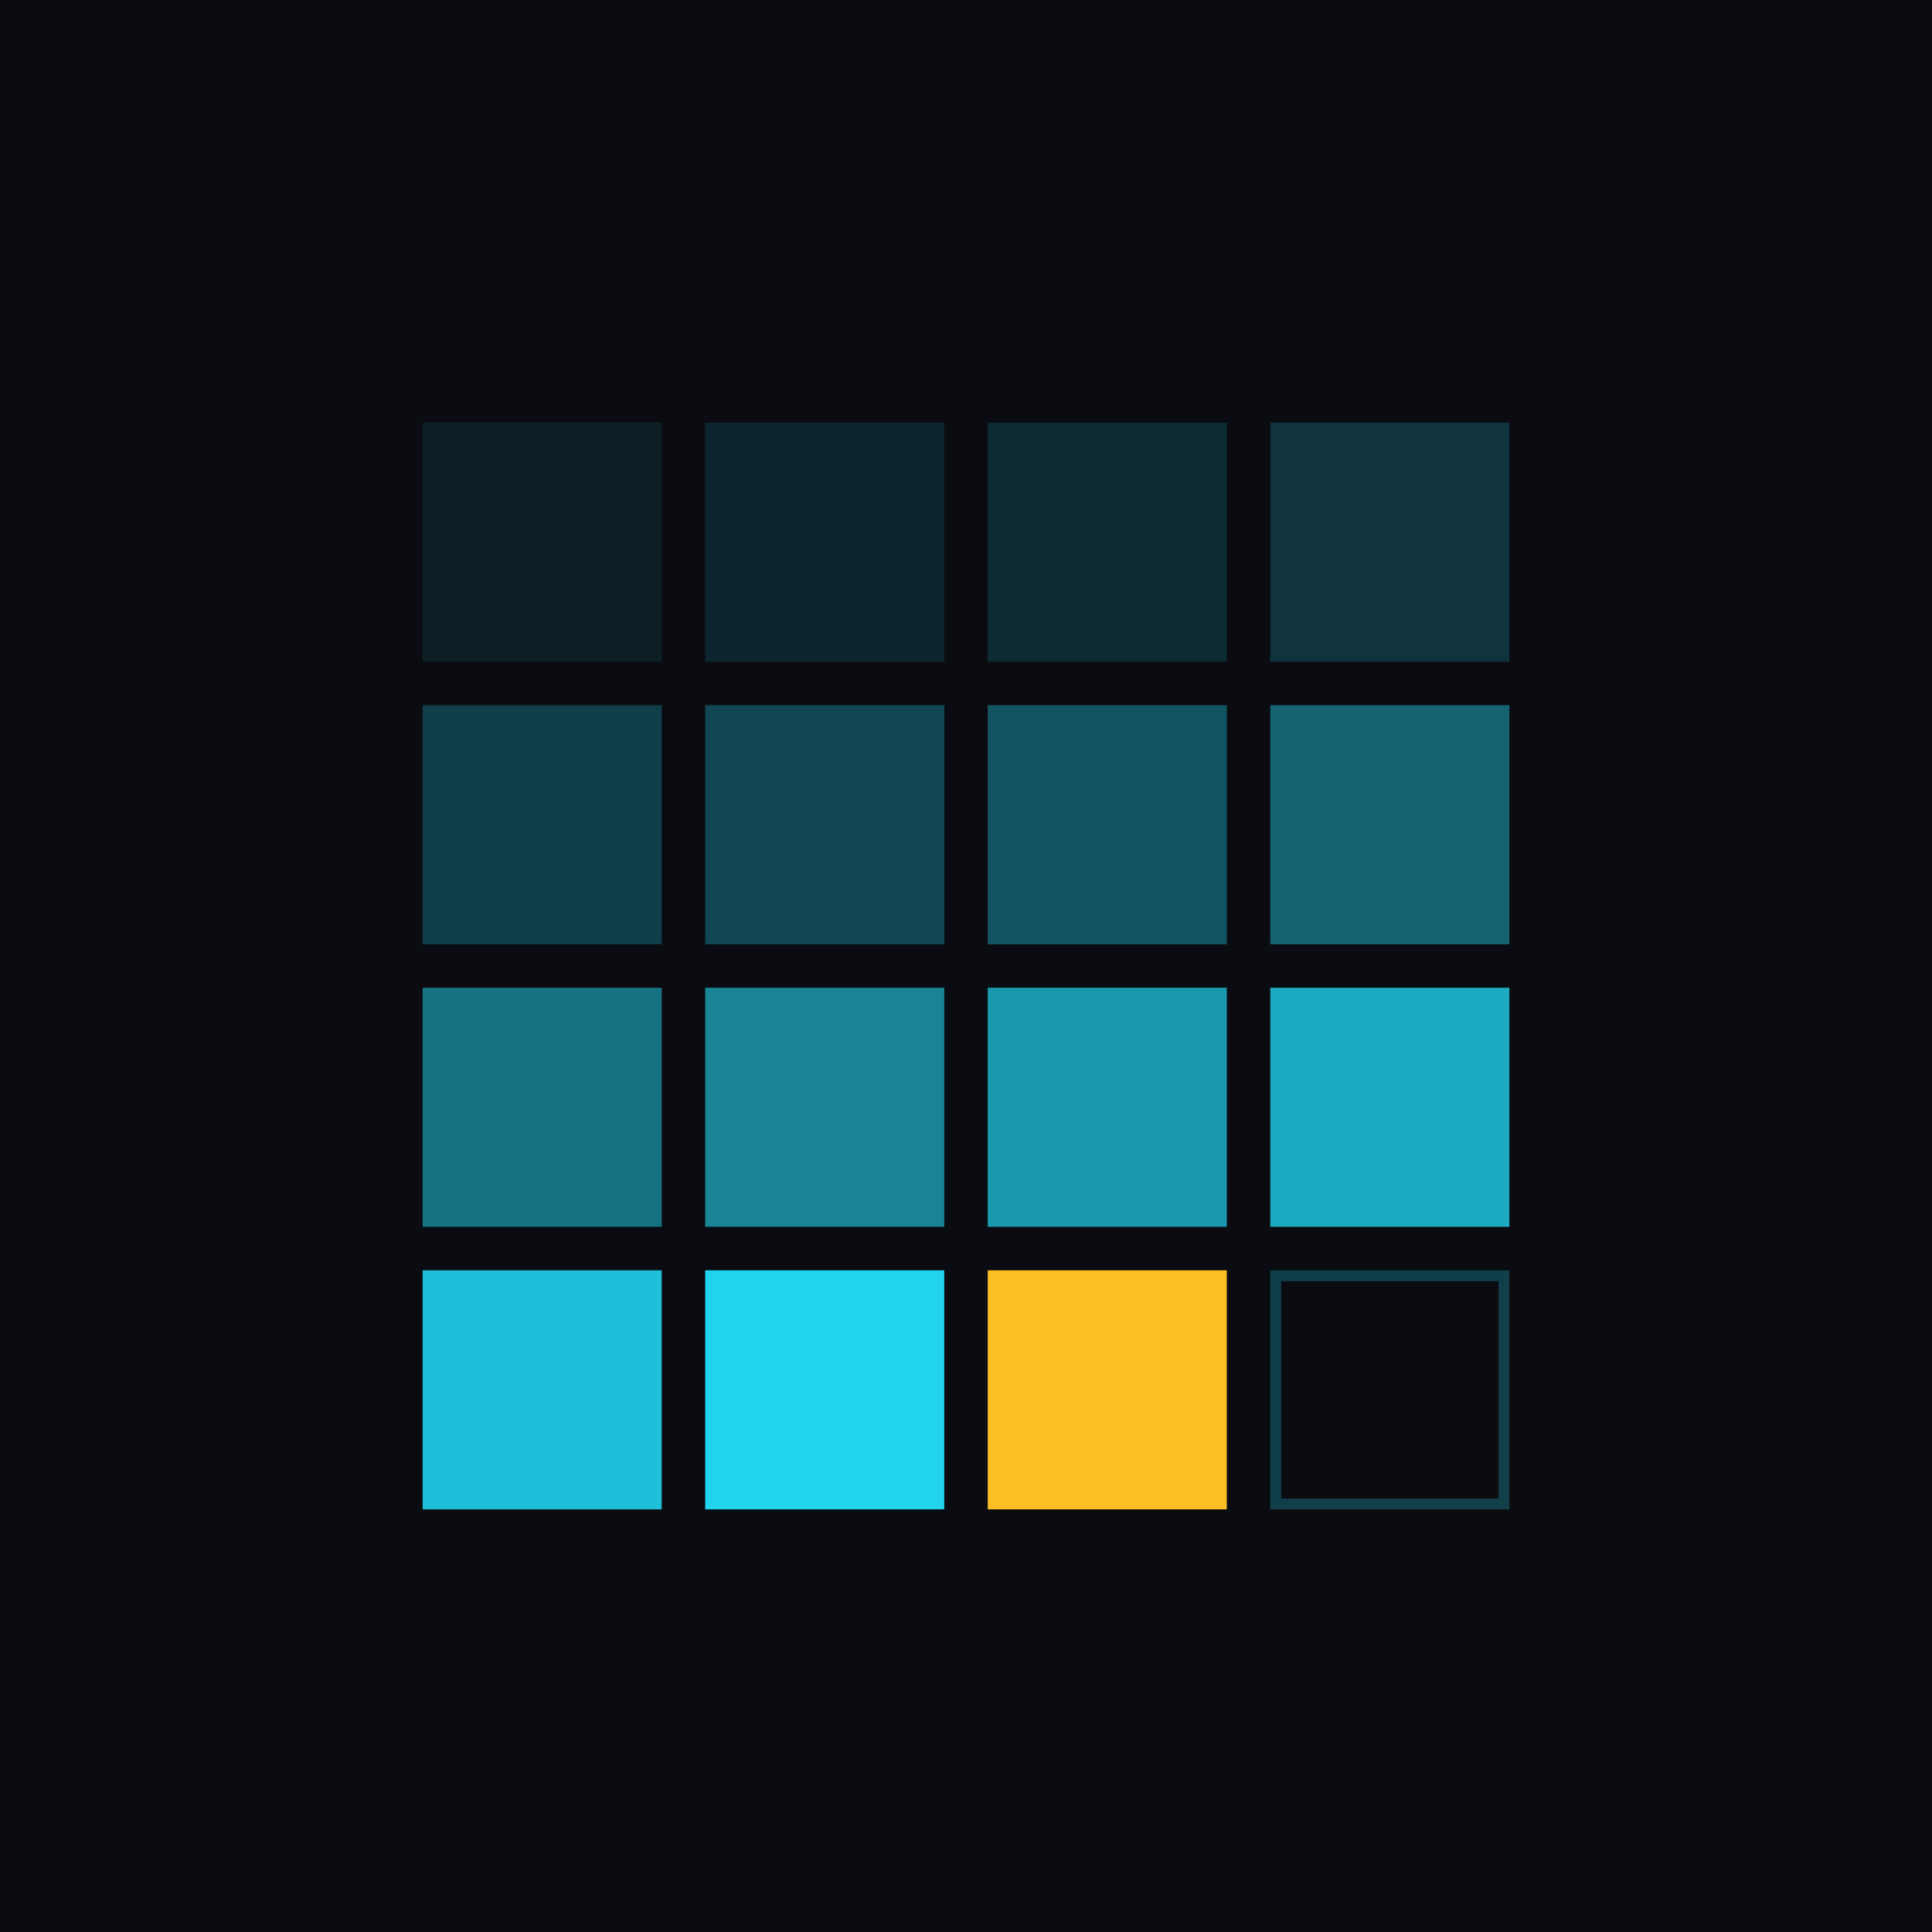
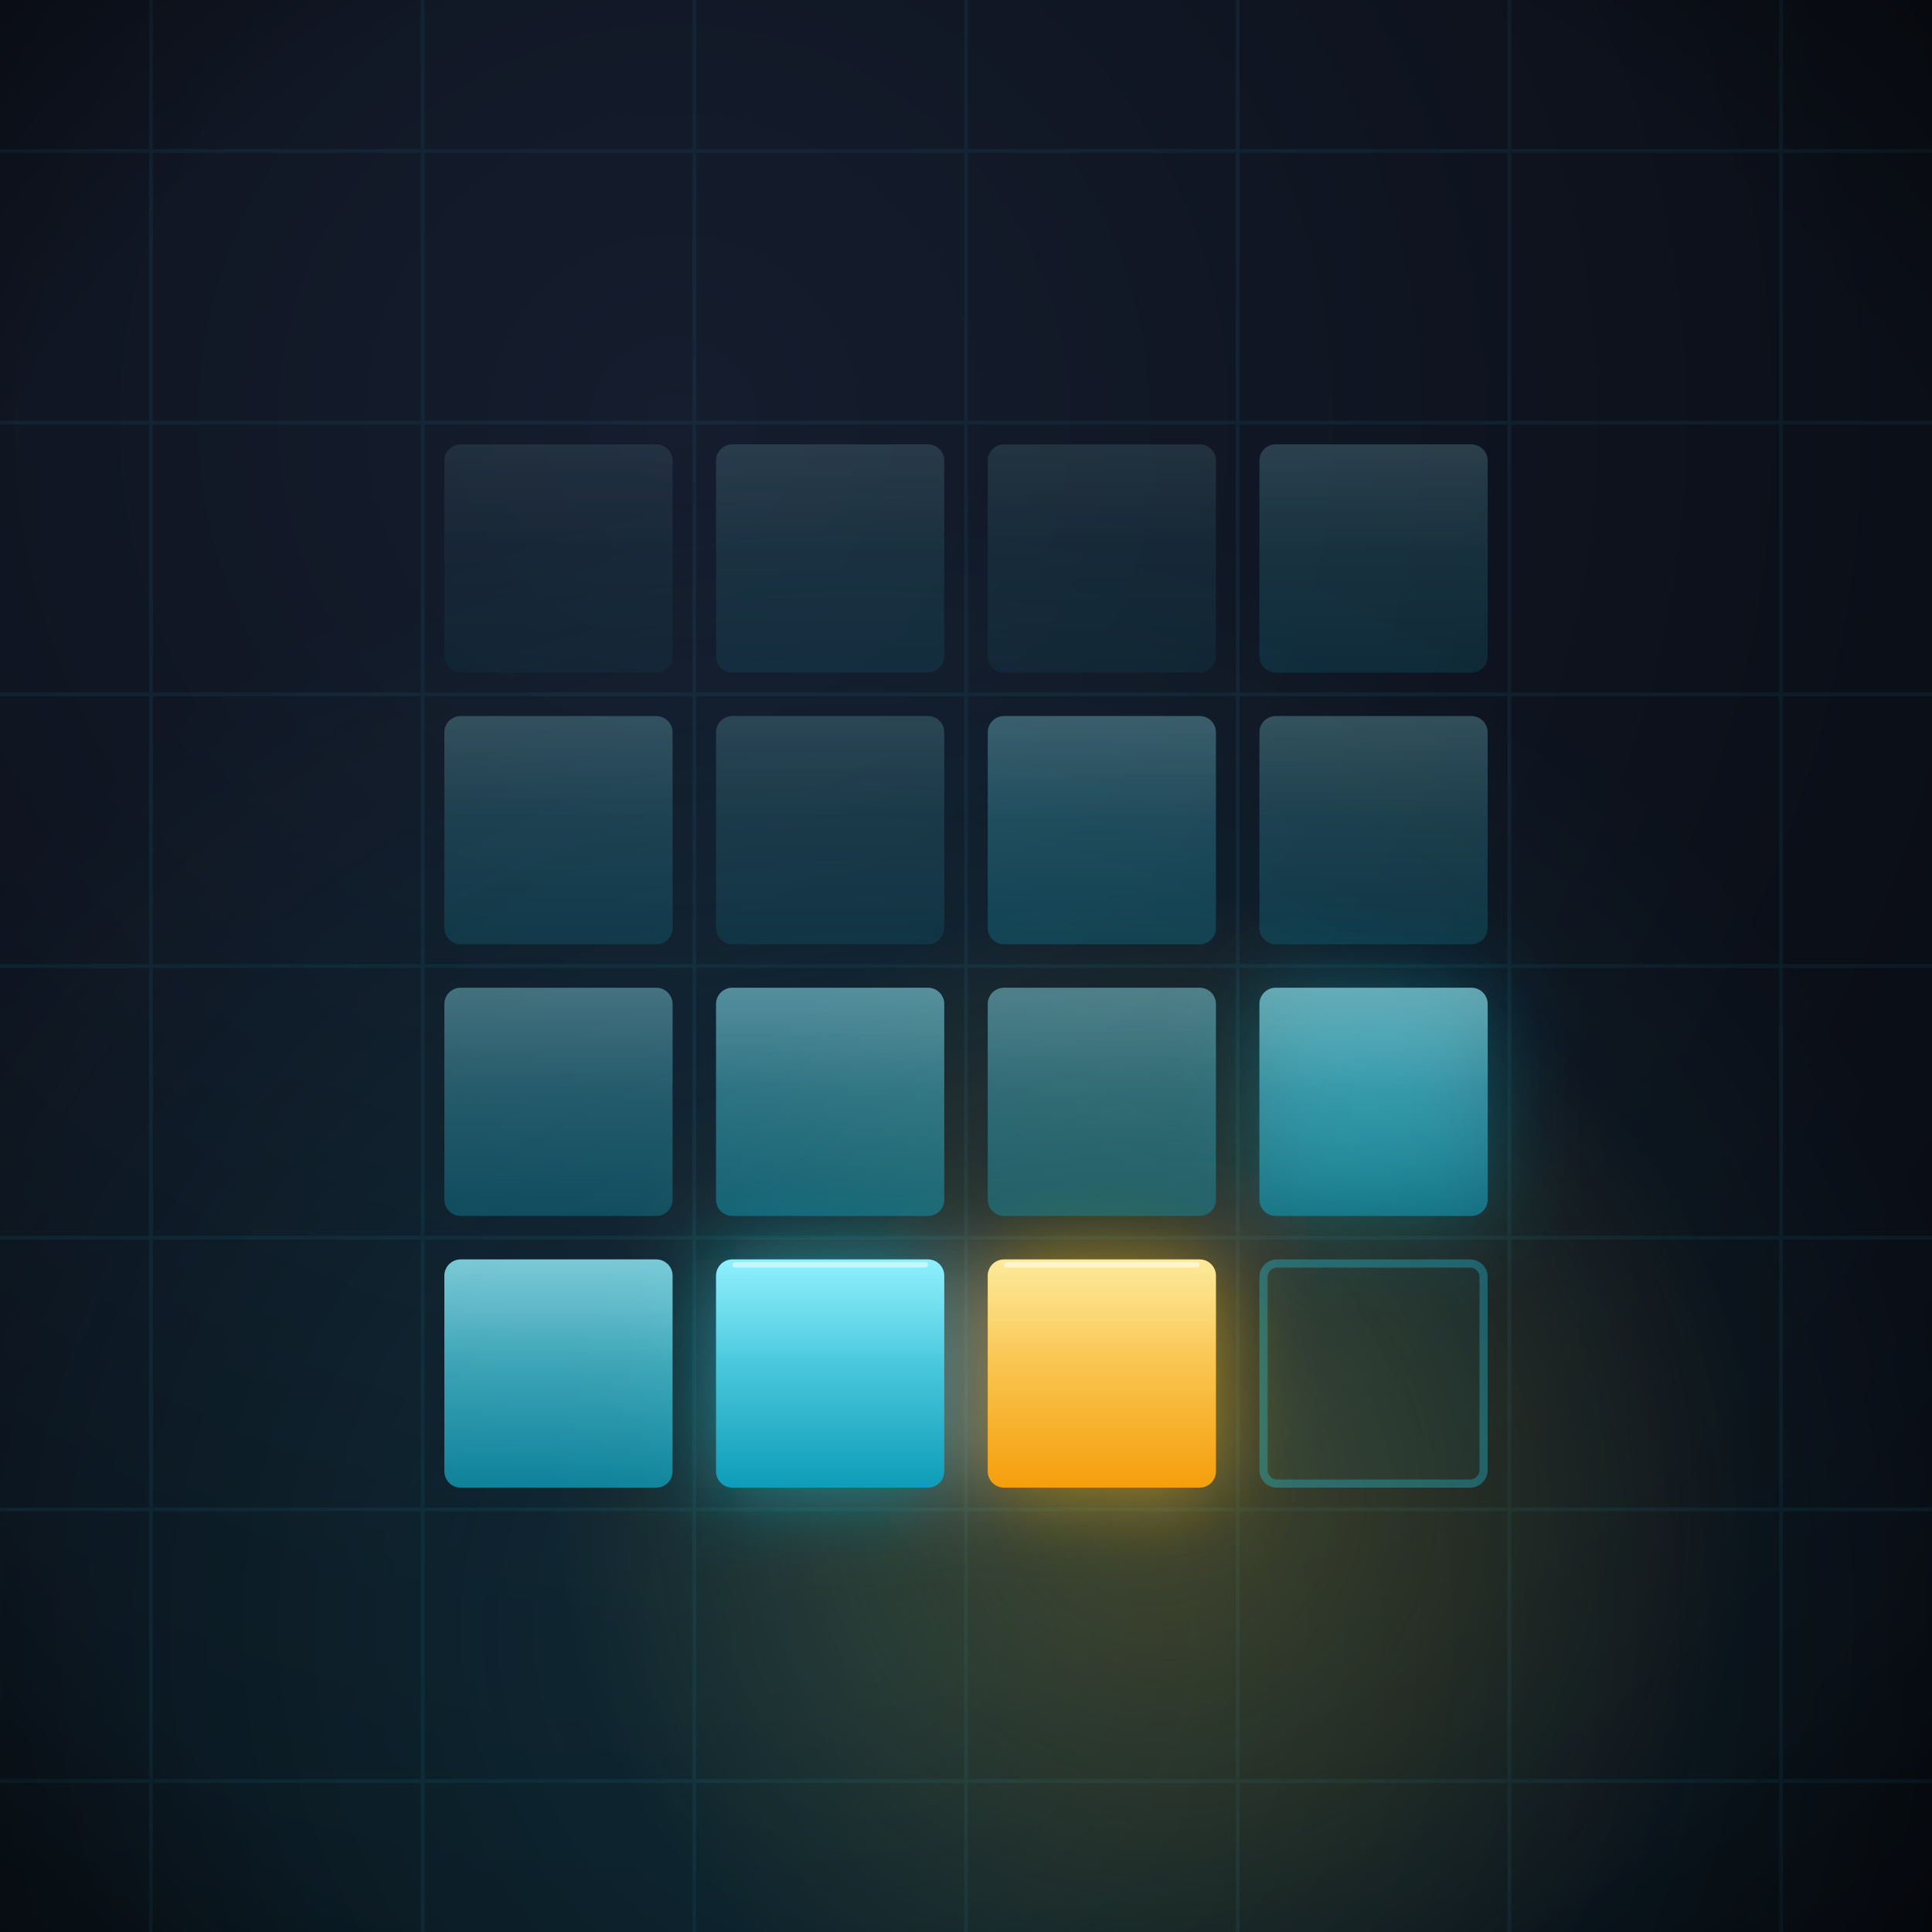
<svg xmlns="http://www.w3.org/2000/svg" viewBox="0 0 512 512">
-   <rect width="512" height="512" fill="#0a0c11" />
+   <defs>
+     <radialGradient id="ground" cx="0.35" cy="0.22" r="1.15">
+       <stop offset="0" stop-color="#151d2e" />
+       <stop offset="0.55" stop-color="#0b0f18" />
+       <stop offset="1" stop-color="#06080d" />
+     </radialGradient>
+     <radialGradient id="ambientCyan" cx="0.5" cy="0.5" r="0.5">
+       <stop offset="0" stop-color="#22d3ee" stop-opacity="0.15" />
+       <stop offset="1" stop-color="#22d3ee" stop-opacity="0" />
+     </radialGradient>
+     <radialGradient id="ambientGold" cx="0.5" cy="0.5" r="0.5">
+       <stop offset="0" stop-color="#fbbf24" stop-opacity="0.22" />
+       <stop offset="1" stop-color="#fbbf24" stop-opacity="0" />
+     </radialGradient>
+     <radialGradient id="vignette" cx="0.5" cy="0.5" r="0.72">
+       <stop offset="0" stop-color="#000000" stop-opacity="0" />
+       <stop offset="0.78" stop-color="#000000" stop-opacity="0" />
+       <stop offset="1" stop-color="#000000" stop-opacity="0.4" />
+     </radialGradient>
+     <linearGradient id="cyanCell" x1="0" y1="0" x2="0" y2="1">
+       <stop offset="0" stop-color="#7dedfc" />
+       <stop offset="1" stop-color="#0e9cb8" />
+     </linearGradient>
+     <linearGradient id="goldCell" x1="0" y1="0" x2="0" y2="1">
+       <stop offset="0" stop-color="#fde68a" />
+       <stop offset="1" stop-color="#f59e0b" />
+     </linearGradient>
+     <linearGradient id="glass" x1="0" y1="0" x2="0" y2="1">
+       <stop offset="0" stop-color="#ffffff" stop-opacity="0.14" />
+       <stop offset="0.45" stop-color="#ffffff" stop-opacity="0" />
+     </linearGradient>
+     <filter id="bloom" x="-80%" y="-80%" width="260%" height="260%">
+       <feGaussianBlur stdDeviation="16" />
+     </filter>
+   </defs>
+   <rect width="512" height="512" fill="url(#ground)" />
+   <g stroke="#22d3ee" stroke-width="1" opacity="0.07">
+     <path d="M40 0V512 M112 0V512 M184 0V512 M256 0V512 M328 0V512 M400 0V512 M472 0V512" />
+     <path d="M0 40H512 M0 112H512 M0 184H512 M0 256H512 M0 328H512 M0 400H512 M0 472H512" />
+   </g>
+   <rect x="-70" y="130" width="600" height="600" fill="url(#ambientCyan)" />
+   <rect x="146" y="236" width="320" height="320" fill="url(#ambientGold)" />
  <g transform="translate(71.68 71.68) scale(0.72)">
-     <g fill="#22d3ee">
-       <rect x="56" y="56" width="88" height="88" opacity="0.1" />
-       <rect x="160" y="56" width="88" height="88" opacity="0.13" />
-       <rect x="264" y="56" width="88" height="88" opacity="0.16" />
-       <rect x="368" y="56" width="88" height="88" opacity="0.2" />
-       <rect x="56" y="160" width="88" height="88" opacity="0.25" />
-       <rect x="160" y="160" width="88" height="88" opacity="0.3" />
-       <rect x="264" y="160" width="88" height="88" opacity="0.36" />
-       <rect x="368" y="160" width="88" height="88" opacity="0.43" />
-       <rect x="56" y="264" width="88" height="88" opacity="0.51" />
-       <rect x="160" y="264" width="88" height="88" opacity="0.6" />
-       <rect x="264" y="264" width="88" height="88" opacity="0.7" />
-       <rect x="368" y="264" width="88" height="88" opacity="0.8" />
-       <rect x="56" y="368" width="88" height="88" opacity="0.9" />
-       <rect x="160" y="368" width="88" height="88" />
+     <g filter="url(#bloom)">
+       <rect x="164" y="364" width="84" height="84" fill="#22d3ee" opacity="0.55" />
+       <rect x="264" y="364" width="84" height="84" fill="#fbbf24" opacity="0.6" />
+       <rect x="364" y="264" width="84" height="84" fill="#22d3ee" opacity="0.3" />
    </g>
-     <rect x="264" y="368" width="88" height="88" fill="#fbbf24" />
-     <rect x="370" y="370" width="84" height="84" fill="none" stroke="#22d3ee" stroke-width="4" opacity="0.25" />
+     <g fill="url(#cyanCell)">
+       <rect x="64" y="64" width="84" height="84" rx="6" opacity="0.07" />
+       <rect x="164" y="64" width="84" height="84" rx="6" opacity="0.12" />
+       <rect x="264" y="64" width="84" height="84" rx="6" opacity="0.09" />
+       <rect x="364" y="64" width="84" height="84" rx="6" opacity="0.16" />
+       <rect x="64" y="164" width="84" height="84" rx="6" opacity="0.2" />
+       <rect x="164" y="164" width="84" height="84" rx="6" opacity="0.15" />
+       <rect x="264" y="164" width="84" height="84" rx="6" opacity="0.27" />
+       <rect x="364" y="164" width="84" height="84" rx="6" opacity="0.22" />
+       <rect x="64" y="264" width="84" height="84" rx="6" opacity="0.34" />
+       <rect x="164" y="264" width="84" height="84" rx="6" opacity="0.48" />
+       <rect x="264" y="264" width="84" height="84" rx="6" opacity="0.4" />
+       <rect x="364" y="264" width="84" height="84" rx="6" opacity="0.58" />
+       <rect x="64" y="364" width="84" height="84" rx="6" opacity="0.78" />
+       <rect x="164" y="364" width="84" height="84" rx="6" />
+     </g>
+     <rect x="264" y="364" width="84" height="84" rx="6" fill="url(#goldCell)" />
+     <rect x="364" y="364" width="84" height="84" rx="6" fill="#22d3ee" opacity="0.05" />
+     <rect x="365.5" y="365.5" width="81" height="81" rx="5" fill="none" stroke="#22d3ee" stroke-width="3" opacity="0.3" />
+     <g fill="url(#glass)">
+       <rect x="64" y="64" width="84" height="84" rx="6" opacity="0.22" />
+       <rect x="164" y="64" width="84" height="84" rx="6" opacity="0.27" />
+       <rect x="264" y="64" width="84" height="84" rx="6" opacity="0.24" />
+       <rect x="364" y="64" width="84" height="84" rx="6" opacity="0.31" />
+       <rect x="64" y="164" width="84" height="84" rx="6" opacity="0.35" />
+       <rect x="164" y="164" width="84" height="84" rx="6" opacity="0.30" />
+       <rect x="264" y="164" width="84" height="84" rx="6" opacity="0.42" />
+       <rect x="364" y="164" width="84" height="84" rx="6" opacity="0.37" />
+       <rect x="64" y="264" width="84" height="84" rx="6" opacity="0.49" />
+       <rect x="164" y="264" width="84" height="84" rx="6" opacity="0.63" />
+       <rect x="264" y="264" width="84" height="84" rx="6" opacity="0.55" />
+       <rect x="364" y="264" width="84" height="84" rx="6" opacity="0.73" />
+       <rect x="64" y="364" width="84" height="84" rx="6" opacity="0.93" />
+       <rect x="164" y="364" width="84" height="84" rx="6" />
+       <rect x="264" y="364" width="84" height="84" rx="6" />
+     </g>
+     <rect x="170" y="365" width="72" height="2" rx="1" fill="#ffffff" opacity="0.5" />
+     <rect x="270" y="365" width="72" height="2" rx="1" fill="#ffffff" opacity="0.55" />
  </g>
+   <rect width="512" height="512" fill="url(#vignette)" />
</svg>
